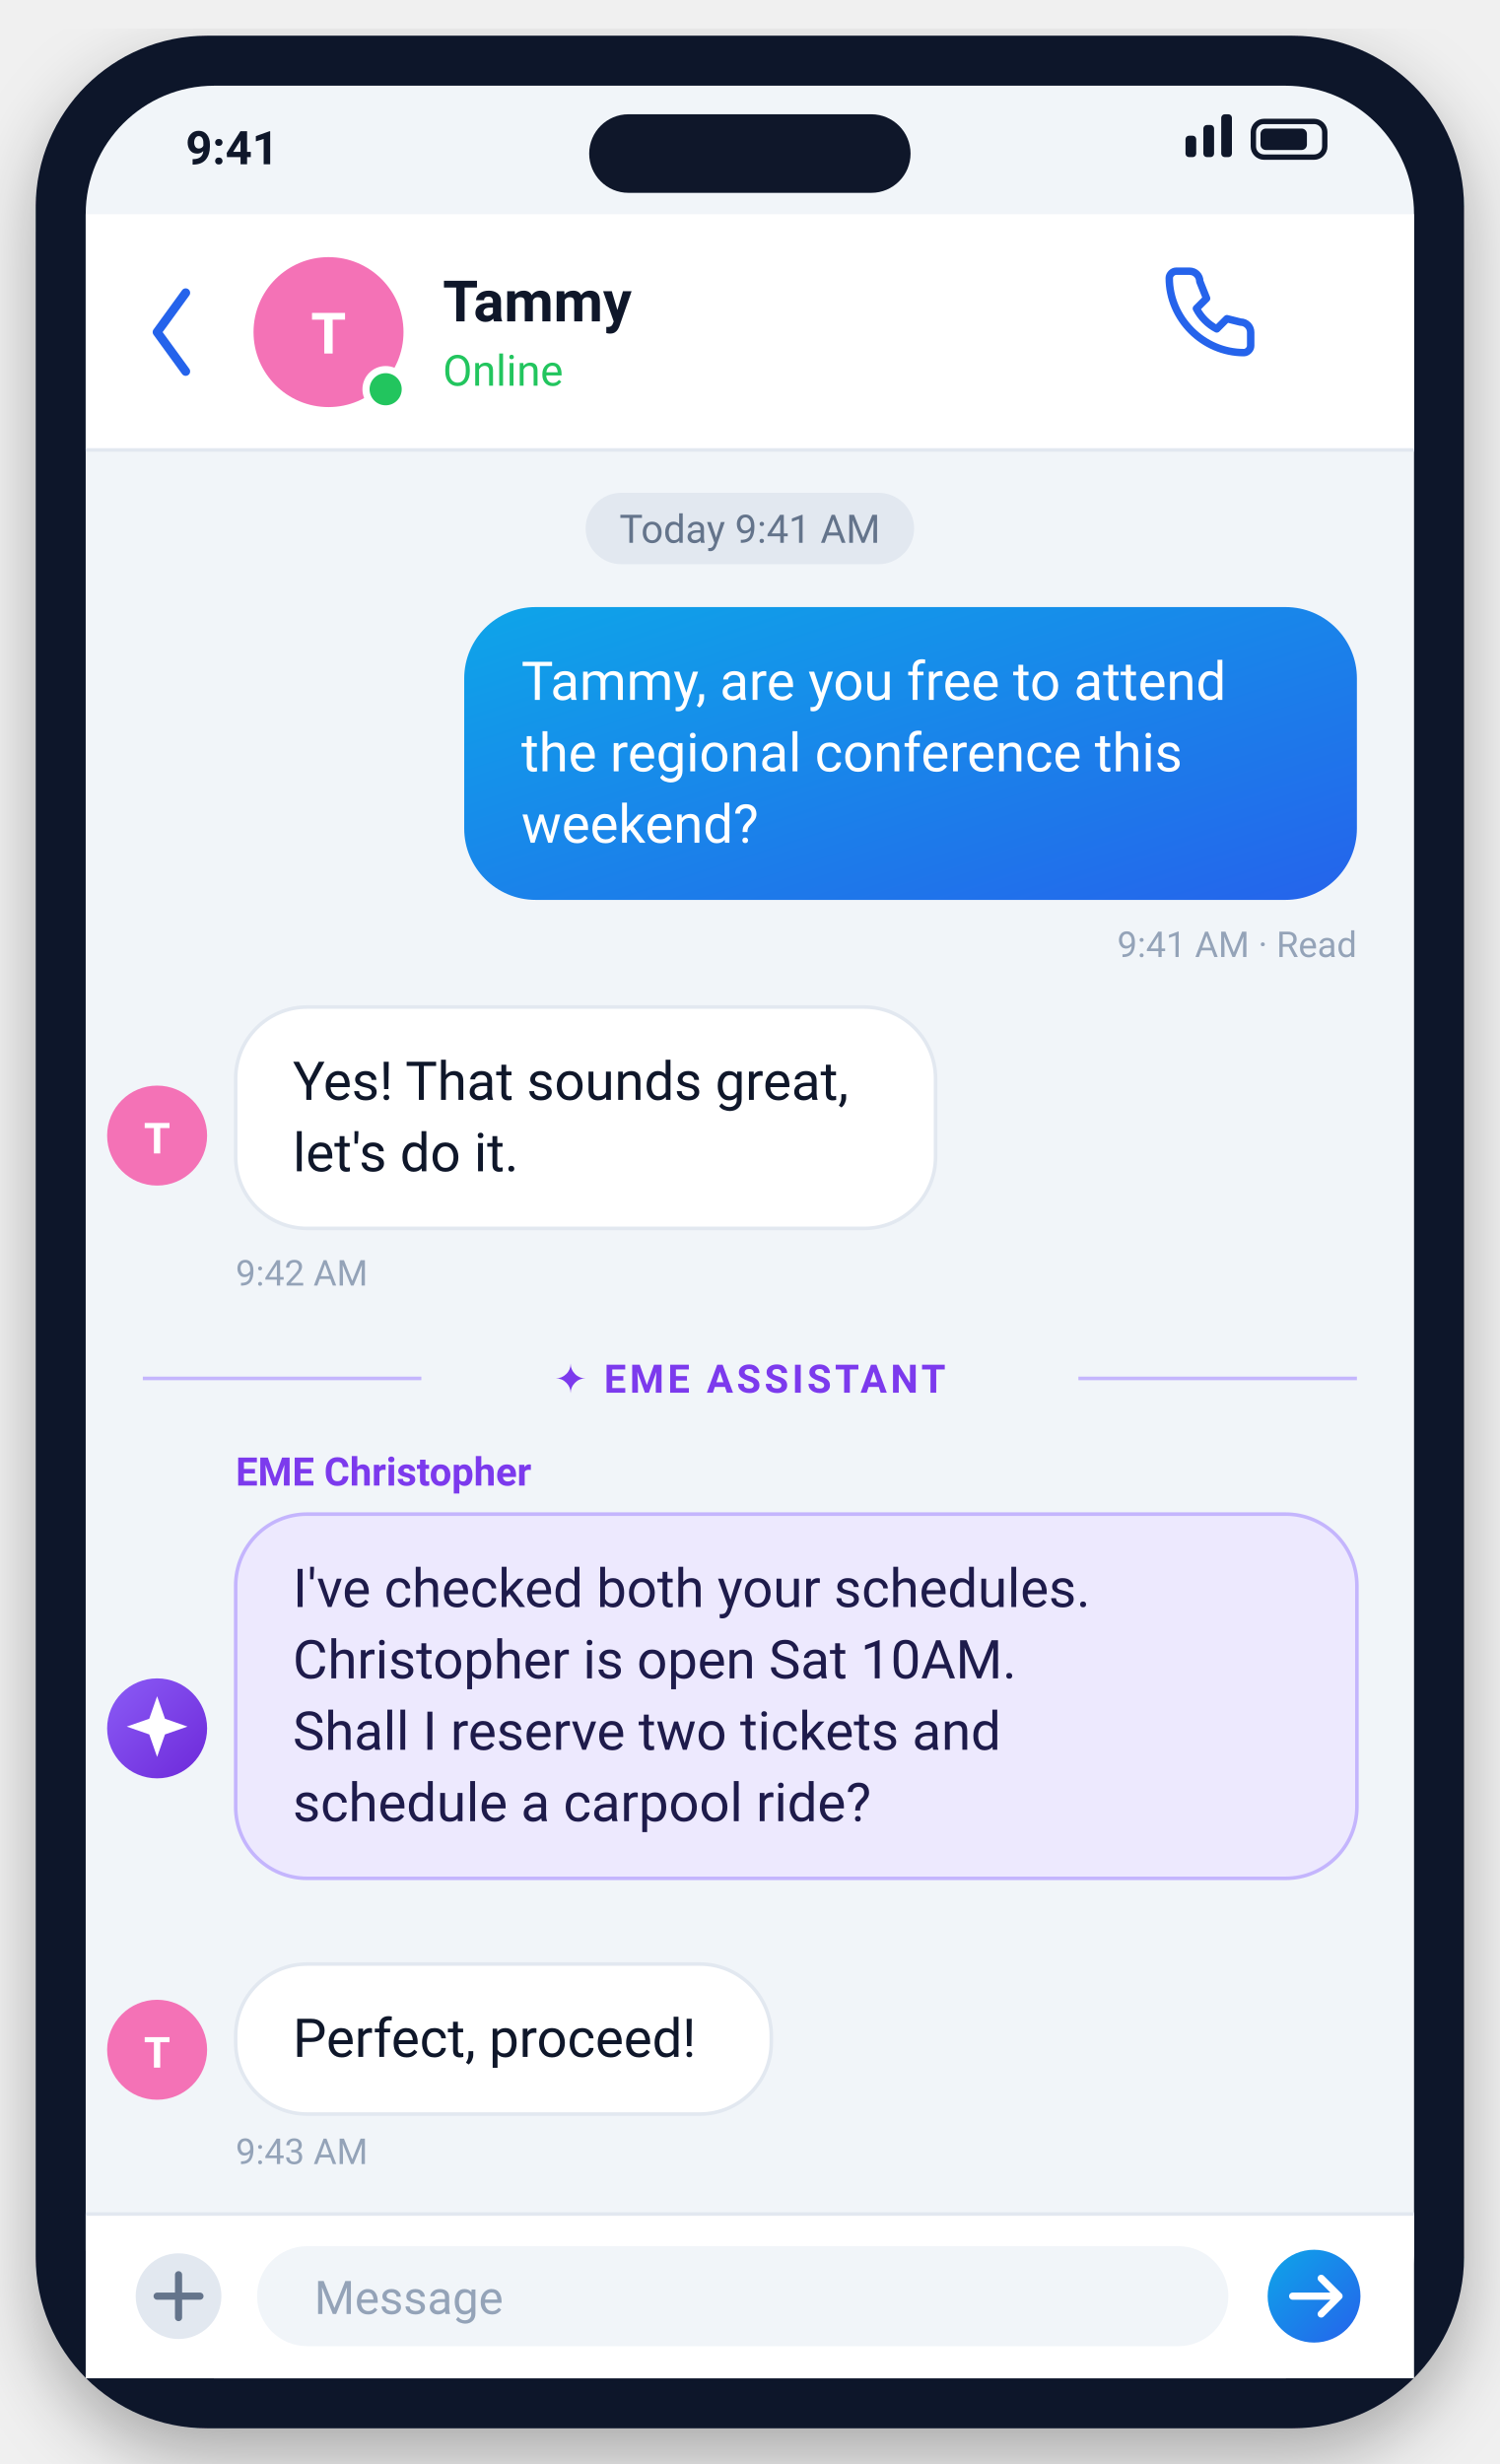
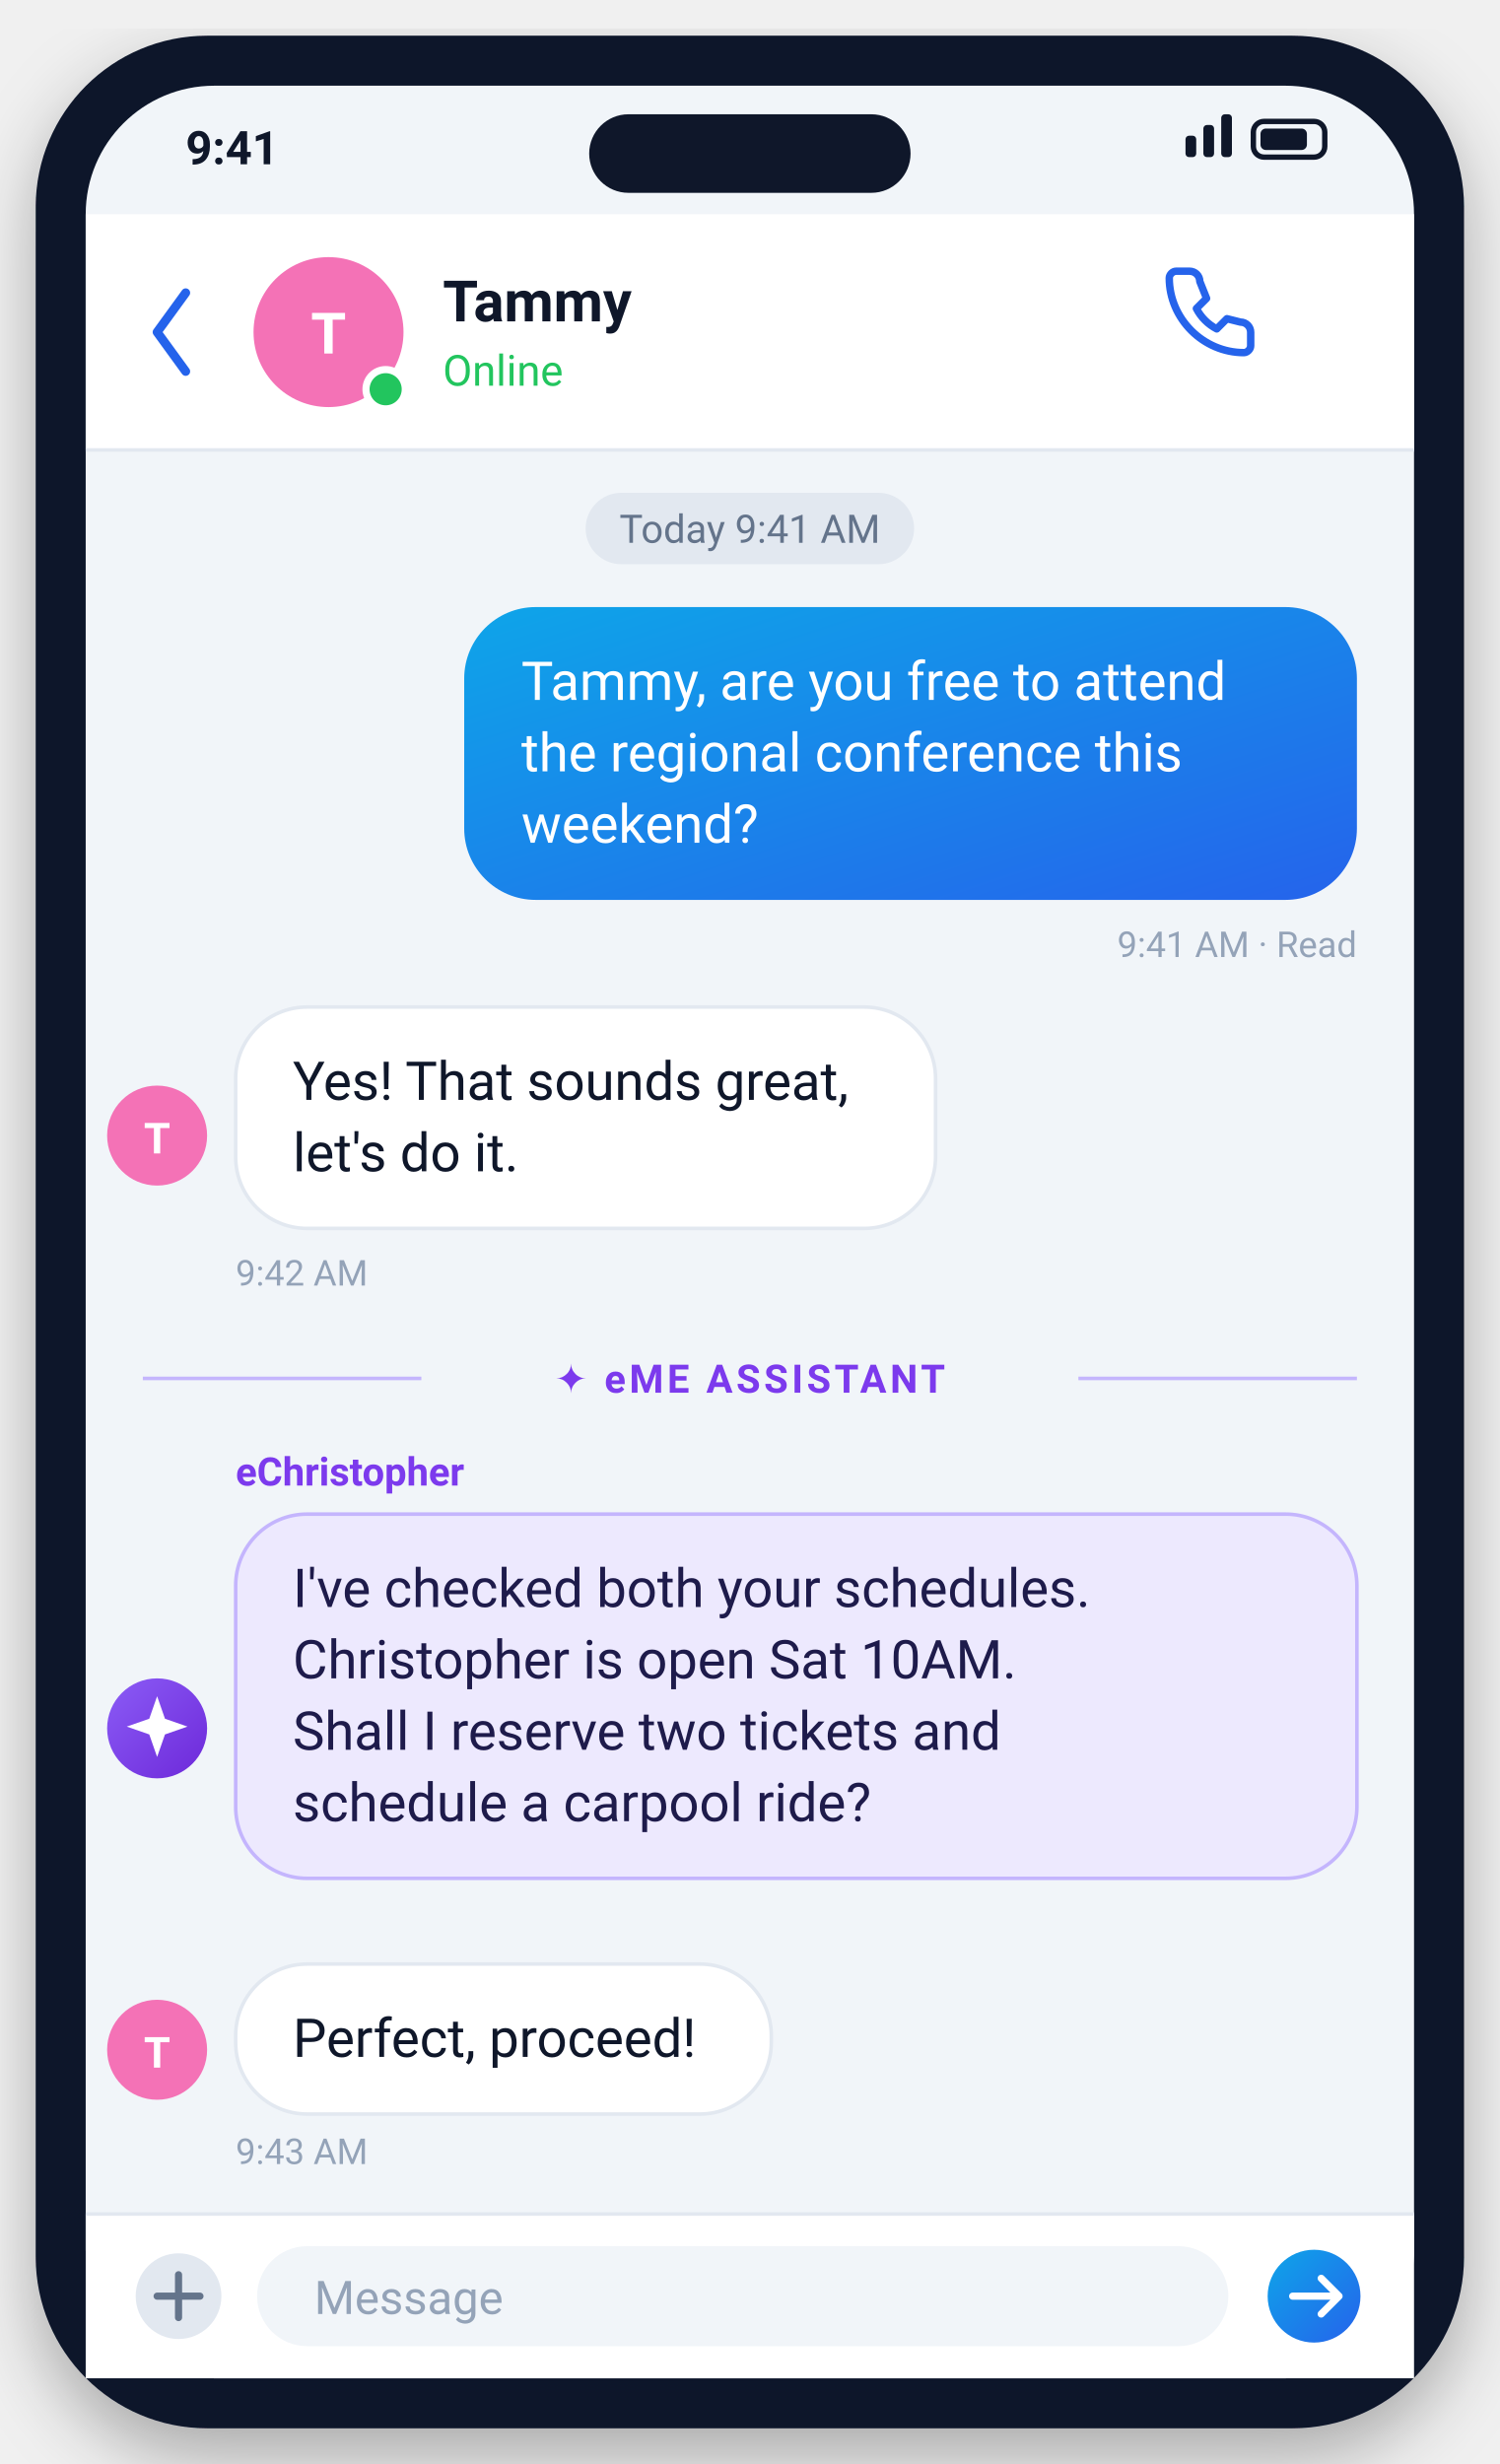
<svg xmlns="http://www.w3.org/2000/svg" viewBox="0 0 420 690" width="100%" role="img" aria-labelledby="t d" font-family="system-ui, -apple-system, 'Segoe UI', Roboto, sans-serif">
  <defs>
    <linearGradient id="me" x1="0" y1="0" x2="1" y2="1">
      <stop offset="0" stop-color="#0ea5e9" />
      <stop offset="1" stop-color="#2563eb" />
    </linearGradient>
    <linearGradient id="ai" x1="0" y1="0" x2="1" y2="1">
      <stop offset="0" stop-color="#8b5cf6" />
      <stop offset="1" stop-color="#6d28d9" />
    </linearGradient>
    <filter id="sh" x="-10%" y="-10%" width="120%" height="130%">
      <feGaussianBlur in="SourceAlpha" stdDeviation="10" />
      <feOffset dy="8" result="b" />
      <feFlood flood-color="#000" flood-opacity=".3" />
      <feComposite in2="b" operator="in" />
      <feMerge>
        <feMergeNode />
        <feMergeNode in="SourceGraphic" />
      </feMerge>
    </filter>
  </defs>
  <rect x="10" y="10" width="400" height="670" rx="48" fill="#0f172a" filter="url(#sh)" />
  <rect x="24" y="24" width="372" height="642" rx="36" fill="#f1f5f9" />
  <rect x="165" y="32" width="90" height="22" rx="11" fill="#0f172a" />
  <text x="52" y="46" font-size="13" font-weight="600" fill="#0f172a">9:41</text>
  <g fill="#0f172a">
    <rect x="332" y="38" width="3" height="6" rx="1" />
    <rect x="337" y="35" width="3" height="9" rx="1" />
    <rect x="342" y="32" width="3" height="12" rx="1" />
    <rect x="351" y="34" width="20" height="10" rx="3" fill="none" stroke="#0f172a" stroke-width="1.5" />
    <rect x="353" y="36" width="13" height="6" rx="1.5" />
  </g>
  <path d="M24 60h372v66H24z" fill="#fff" />
  <line x1="24" y1="126" x2="396" y2="126" stroke="#e2e8f0" />
  <path d="M52 82l-8 11 8 11" fill="none" stroke="#2563eb" stroke-width="2.5" stroke-linecap="round" stroke-linejoin="round" />
  <circle cx="92" cy="93" r="21" fill="#f472b6" />
  <text x="92" y="99" text-anchor="middle" font-size="16" font-weight="700" fill="#fff">T</text>
  <circle cx="108" cy="109" r="5.5" fill="#22c55e" stroke="#fff" stroke-width="2" />
  <text x="124" y="90" font-size="16" font-weight="700" fill="#0f172a">Tammy</text>
  <text x="124" y="108" font-size="12" fill="#22c55e">Online</text>
  <g fill="none" stroke="#2563eb" stroke-width="2.2" stroke-linecap="round" stroke-linejoin="round">
    <path d="M360 84a3 3 0 0 0-3-3h-4c-1 0-2 1-2 2 0 12 10 22 22 22 1 0 2-1 2-2v-4a3 3 0 0 0-3-3l-4-1-3 3a14 14 0 0 1-6-6l3-3z" transform="translate(-6,-1) scale(.95)" />
  </g>
  <rect x="164" y="138" width="92" height="20" rx="10" fill="#e2e8f0" />
  <text x="210" y="152" text-anchor="middle" font-size="11" fill="#64748b">Today 9:41 AM</text>
  <rect x="130" y="170" width="250" height="82" rx="20" fill="url(#me)" />
  <g font-size="15" fill="#fff">
    <text x="146" y="196">Tammy, are you free to attend</text>
    <text x="146" y="216">the regional conference this</text>
    <text x="146" y="236">weekend?</text>
  </g>
  <text x="380" y="268" text-anchor="end" font-size="10" fill="#94a3b8">9:41 AM · Read</text>
  <circle cx="44" cy="318" r="14" fill="#f472b6" />
  <text x="44" y="323" text-anchor="middle" font-size="12" font-weight="700" fill="#fff">T</text>
  <rect x="66" y="282" width="196" height="62" rx="20" fill="#fff" stroke="#e2e8f0" />
  <g font-size="15" fill="#0f172a">
    <text x="82" y="308">Yes! That sounds great,</text>
    <text x="82" y="328">let's do it.</text>
  </g>
  <text x="66" y="360" font-size="10" fill="#94a3b8">9:42 AM</text>
  <line x1="40" y1="386" x2="118" y2="386" stroke="#c4b5fd" />
-   <text x="210" y="390" text-anchor="middle" font-size="11" font-weight="700" fill="#7c3aed" letter-spacing="1">✦ EME ASSISTANT</text>
+   <text x="210" y="390" text-anchor="middle" font-size="11" font-weight="700" fill="#7c3aed" letter-spacing="1">✦ eME ASSISTANT</text>
  <line x1="302" y1="386" x2="380" y2="386" stroke="#c4b5fd" />
  <circle cx="44" cy="484" r="14" fill="url(#ai)" />
  <path d="M44 475l2.2 6.3 6.3 2.2-6.3 2.2L44 492l-2.2-6.3-6.3-2.2 6.3-2.2z" fill="#fff" />
-   <text x="66" y="416" font-size="11" font-weight="700" fill="#7c3aed">EME Christopher</text>
+   <text x="66" y="416" font-size="11" font-weight="700" fill="#7c3aed">eChristopher</text>
  <rect x="66" y="424" width="314" height="102" rx="20" fill="#ede9fe" stroke="#c4b5fd" />
  <g font-size="15" fill="#1e1b4b">
    <text x="82" y="450">I've checked both your schedules.</text>
    <text x="82" y="470">Christopher is open Sat 10AM.</text>
    <text x="82" y="490">Shall I reserve two tickets and</text>
    <text x="82" y="510">schedule a carpool ride?</text>
  </g>
  <circle cx="44" cy="574" r="14" fill="#f472b6" />
  <text x="44" y="579" text-anchor="middle" font-size="12" font-weight="700" fill="#fff">T</text>
  <rect x="66" y="550" width="150" height="42" rx="20" fill="#fff" stroke="#e2e8f0" />
  <text x="82" y="576" font-size="15" fill="#0f172a">Perfect, proceed!</text>
  <text x="66" y="606" font-size="10" fill="#94a3b8">9:43 AM</text>
  <rect x="24" y="620" width="372" height="46" fill="#fff" />
  <path d="M24 666v-30a16 16 0 0 1 0 0" fill="none" />
  <line x1="24" y1="620" x2="396" y2="620" stroke="#e2e8f0" />
  <circle cx="50" cy="643" r="12" fill="#e2e8f0" />
  <path d="M50 637v12M44 643h12" stroke="#64748b" stroke-width="2" stroke-linecap="round" />
  <rect x="72" y="629" width="272" height="28" rx="14" fill="#f1f5f9" />
  <text x="88" y="648" font-size="13" fill="#94a3b8">Message</text>
  <circle cx="368" cy="643" r="13" fill="url(#me)" />
  <path d="M362 643h12M370 638l5 5-5 5" fill="none" stroke="#fff" stroke-width="2" stroke-linecap="round" stroke-linejoin="round" />
</svg>
